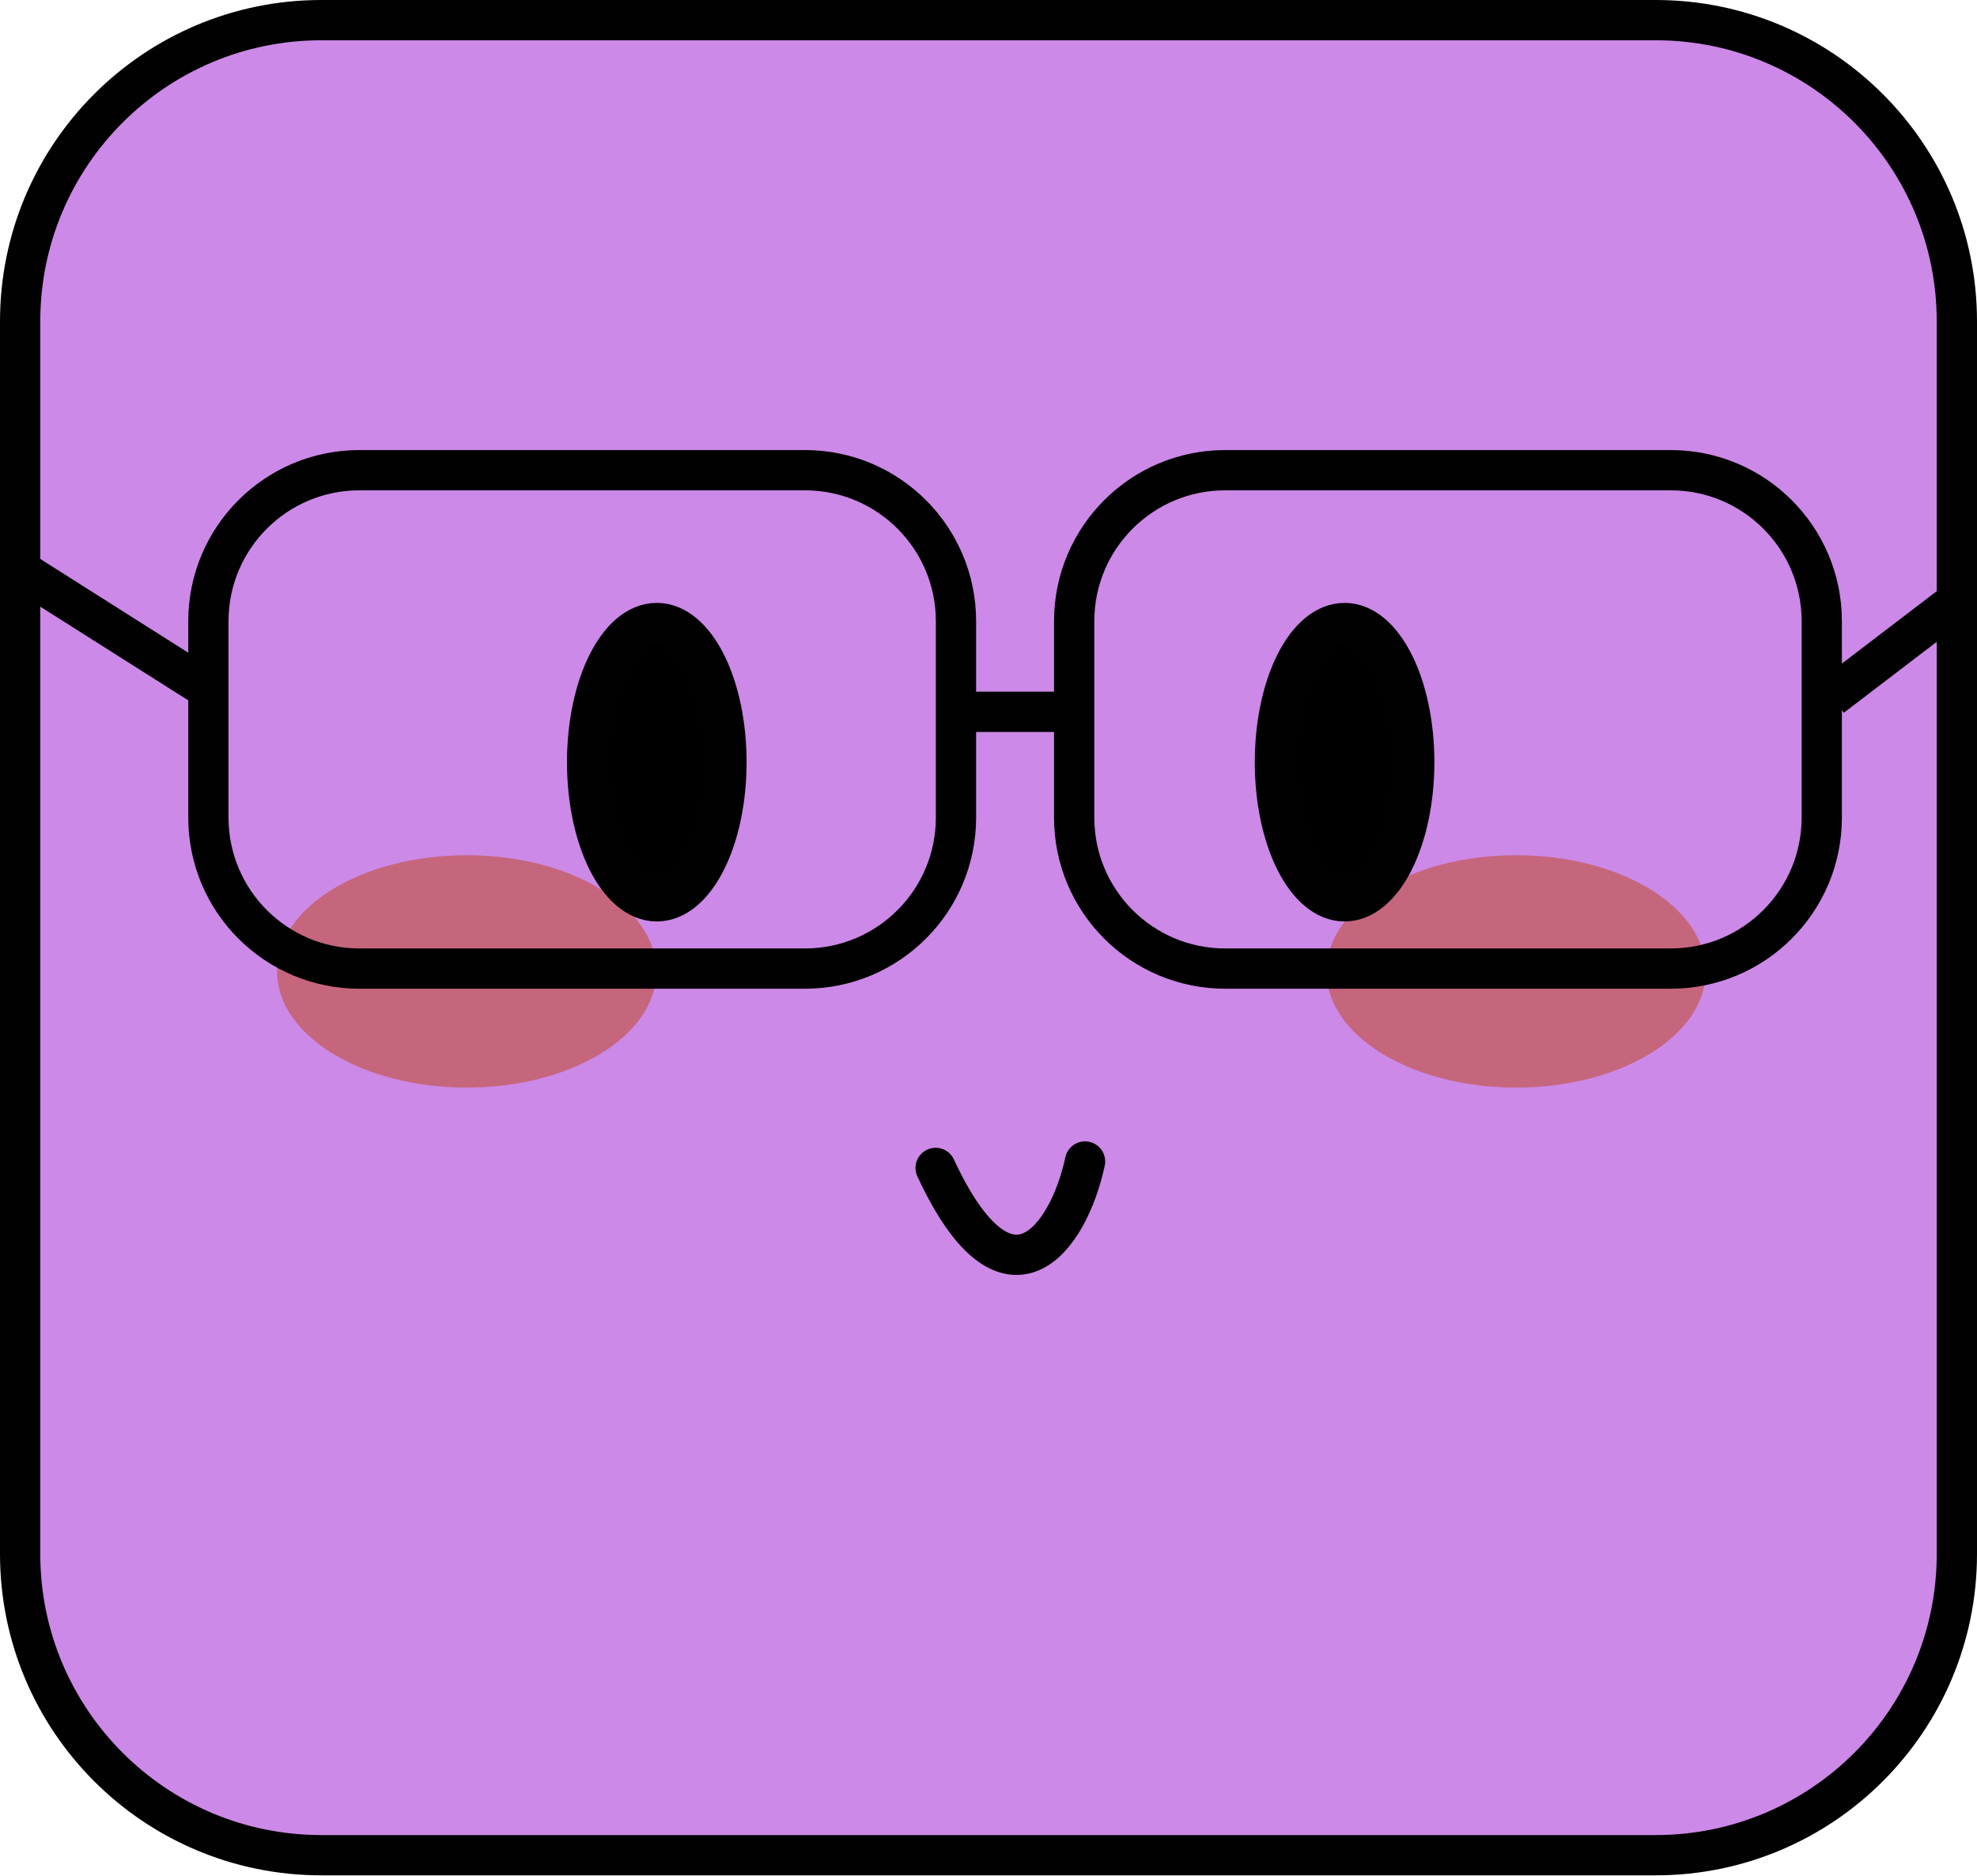
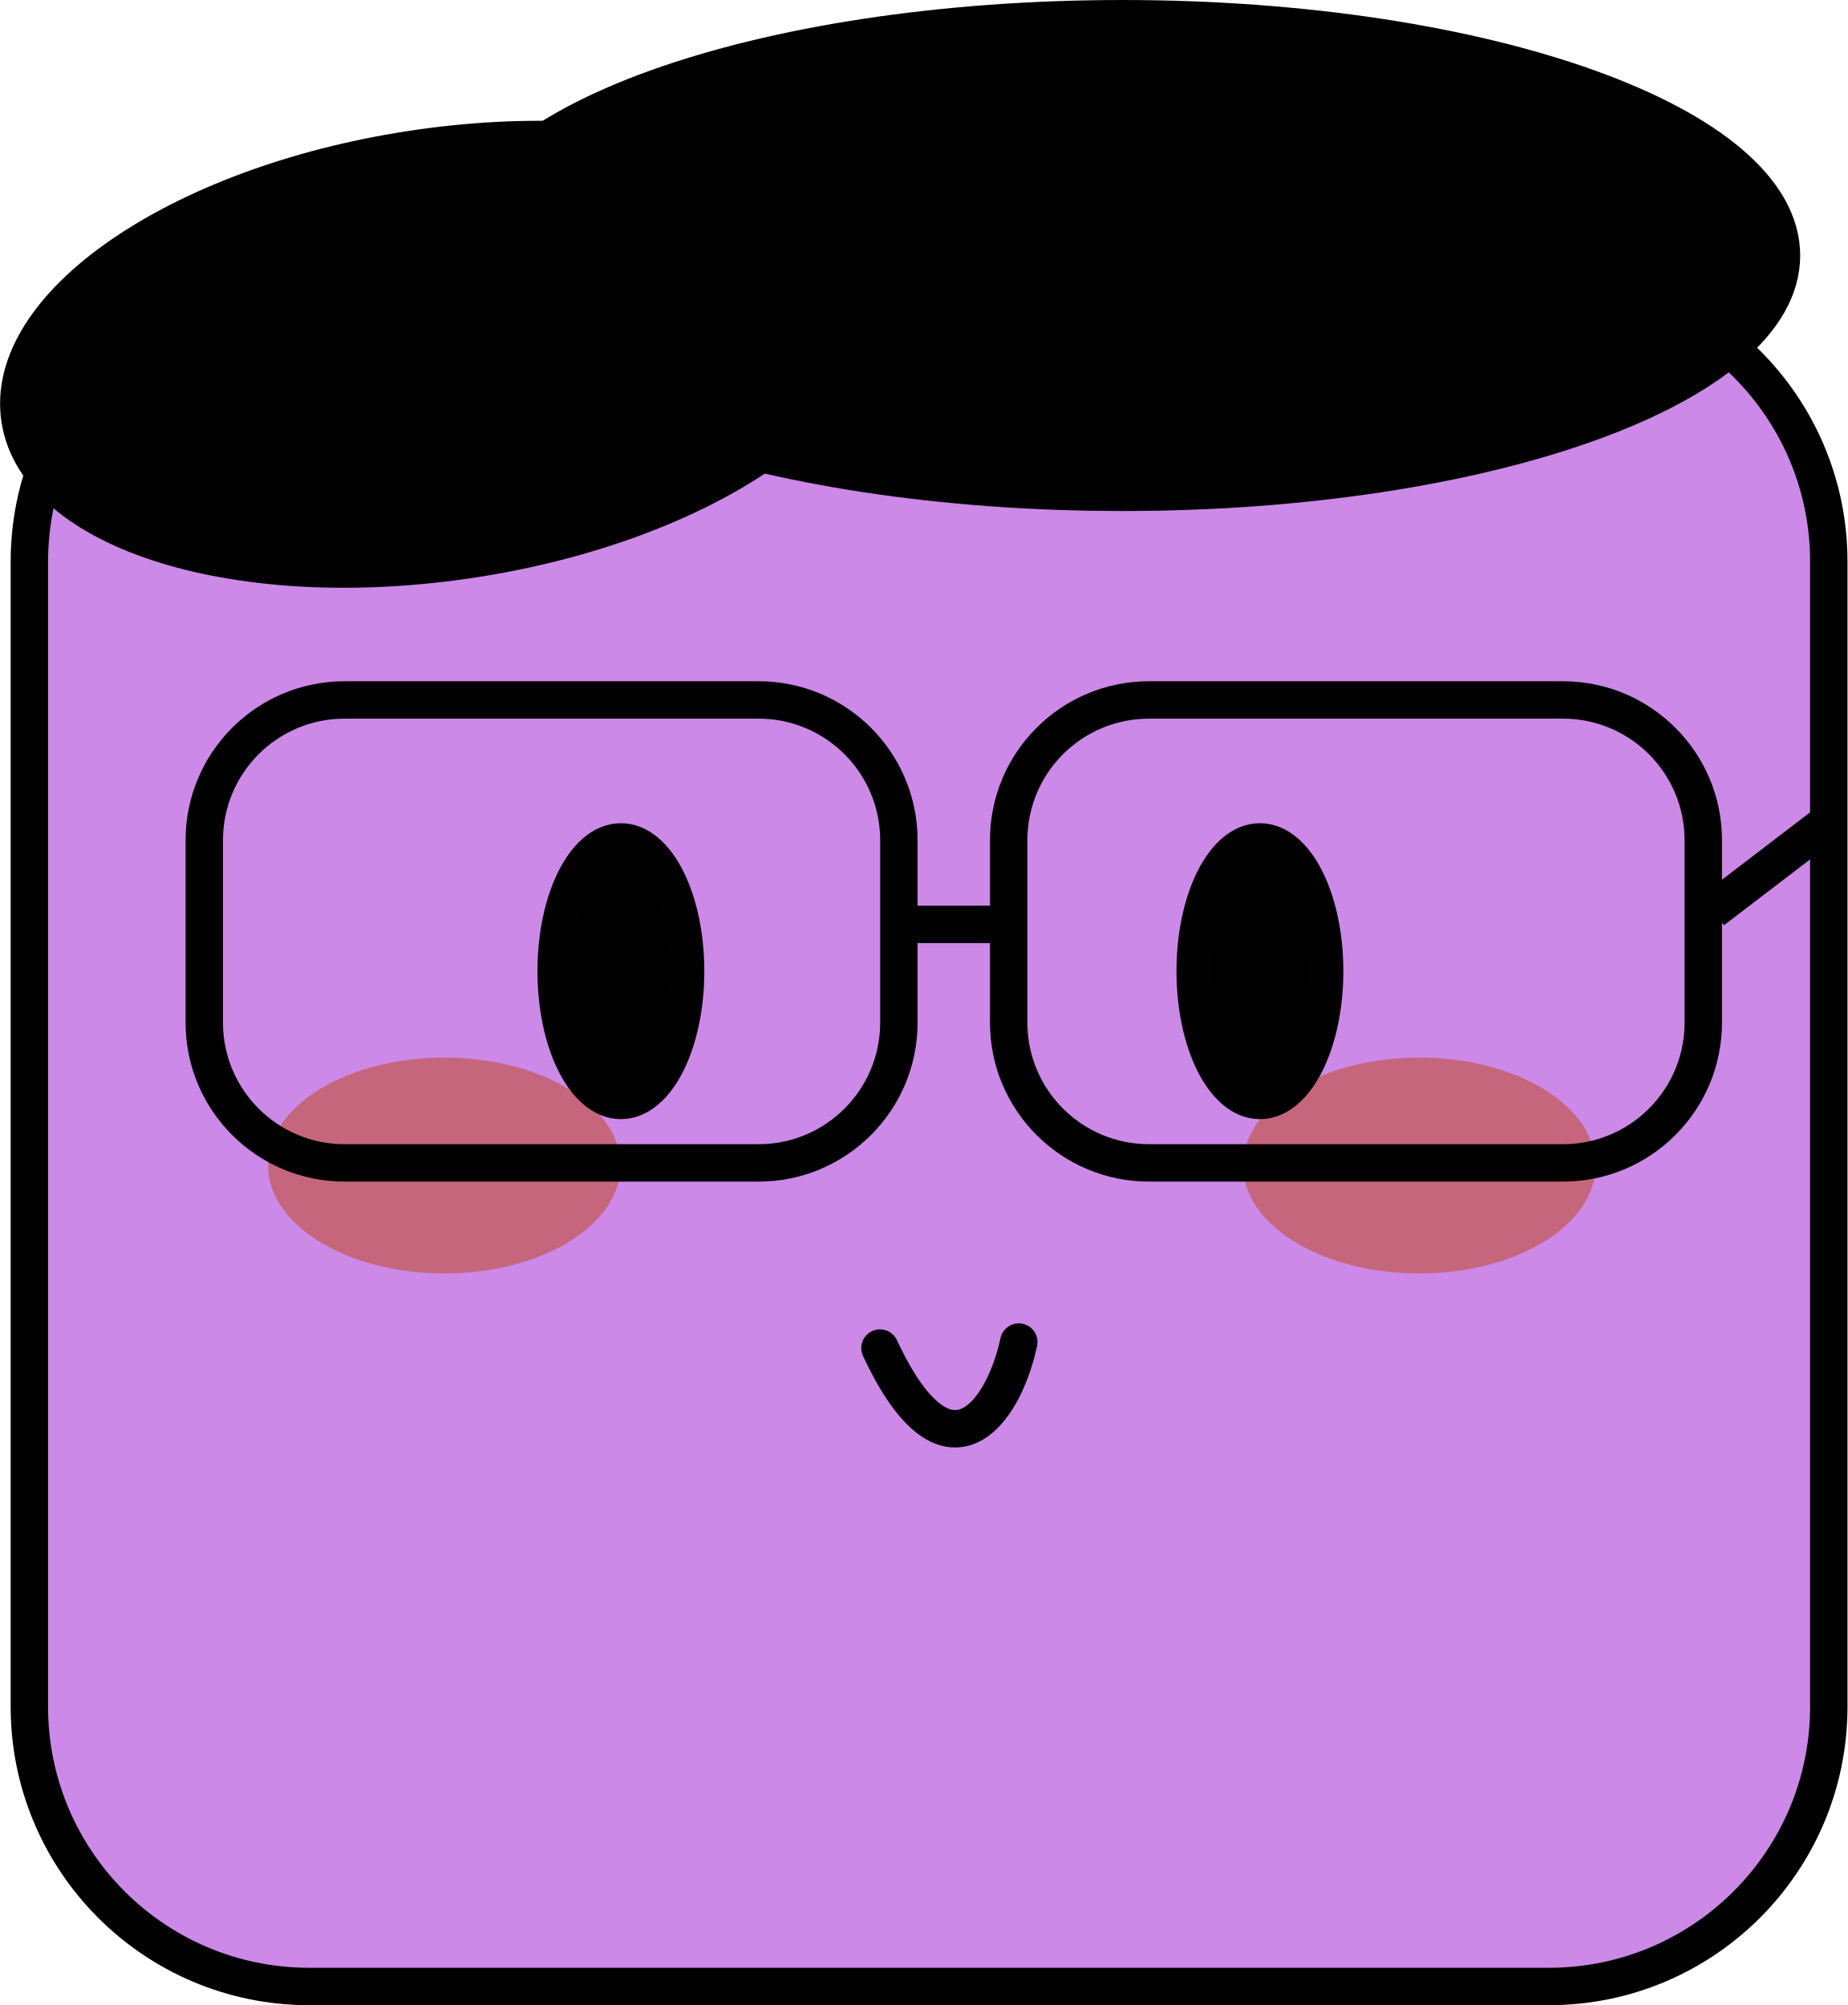
- <svg xmlns="http://www.w3.org/2000/svg" viewBox="0 0 98.19 93.13">
+ <svg xmlns="http://www.w3.org/2000/svg" viewBox="0 0 98.76 107.19">
  <defs>
-     <style>.cls-1{fill:#cc89e7;}.cls-1,.cls-3,.cls-4,.cls-5{stroke:#020102;stroke-miterlimit:10;stroke-width:2px;}.cls-2{fill:#c6667d;}.cls-4,.cls-5{fill:none;}.cls-5{stroke-linecap:round;}</style>
+     <style>.cls-1{fill:#cc89e7;}.cls-1,.cls-3,.cls-4,.cls-5,.cls-6{stroke:#020102;stroke-miterlimit:10;stroke-width:2px;}.cls-2{fill:#c6667d;}.cls-4,.cls-5{fill:none;}.cls-5{stroke-linecap:round;}.cls-6{fill:#020102;}</style>
  </defs>
  <g id="Capa_2" data-name="Capa 2">
    <g id="Capa_1-2" data-name="Capa 1">
-       <rect class="cls-1" x="1" y="1" width="96.19" height="91.13" rx="14.96" />
-       <ellipse class="cls-2" cx="23.18" cy="48.24" rx="9.42" ry="5.77" />
-       <ellipse class="cls-2" cx="75.3" cy="48.24" rx="9.42" ry="5.77" />
-       <ellipse class="cls-3" cx="66.78" cy="37.85" rx="3.46" ry="6.91" />
-       <ellipse class="cls-3" cx="32.62" cy="37.85" rx="3.46" ry="6.91" />
-       <rect class="cls-4" x="10.35" y="23.35" width="37.13" height="24.75" rx="7.5" />
-       <rect class="cls-4" x="53.35" y="23.35" width="37.13" height="24.75" rx="7.5" />
-       <line class="cls-4" x1="10.35" y1="34.23" x2="1.16" y2="28.41" />
-       <line class="cls-4" x1="90.97" y1="34.6" x2="97.35" y2="29.73" />
-       <line class="cls-4" x1="47.1" y1="35.35" x2="53.85" y2="35.35" />
-       <path class="cls-5" d="M53.89,57.68c-.82,3.84-3.85,8-7.42.32" />
+       <rect class="cls-1" x="1.57" y="15.07" width="96.19" height="91.13" rx="14.96" />
+       <ellipse class="cls-2" cx="23.75" cy="62.31" rx="9.42" ry="5.77" />
+       <ellipse class="cls-2" cx="75.87" cy="62.31" rx="9.42" ry="5.77" />
+       <ellipse class="cls-3" cx="67.35" cy="51.92" rx="3.46" ry="6.91" />
+       <ellipse class="cls-3" cx="33.19" cy="51.92" rx="3.46" ry="6.91" />
+       <rect class="cls-4" x="10.92" y="37.42" width="37.13" height="24.75" rx="7.5" />
+       <rect class="cls-4" x="53.92" y="37.42" width="37.13" height="24.75" rx="7.5" />
+       <line class="cls-4" x1="91.55" y1="48.67" x2="97.92" y2="43.8" />
+       <line class="cls-4" x1="47.67" y1="49.42" x2="54.42" y2="49.42" />
+       <path class="cls-5" d="M54.46,71.75c-.82,3.84-3.84,8-7.42.32" />
+       <ellipse class="cls-6" cx="60.01" cy="13.66" rx="35.22" ry="12.66" />
+       <ellipse class="cls-6" cx="23.6" cy="18.94" rx="22.8" ry="11.07" transform="translate(-2.61 3.82) rotate(-8.77)" />
    </g>
  </g>
</svg>
